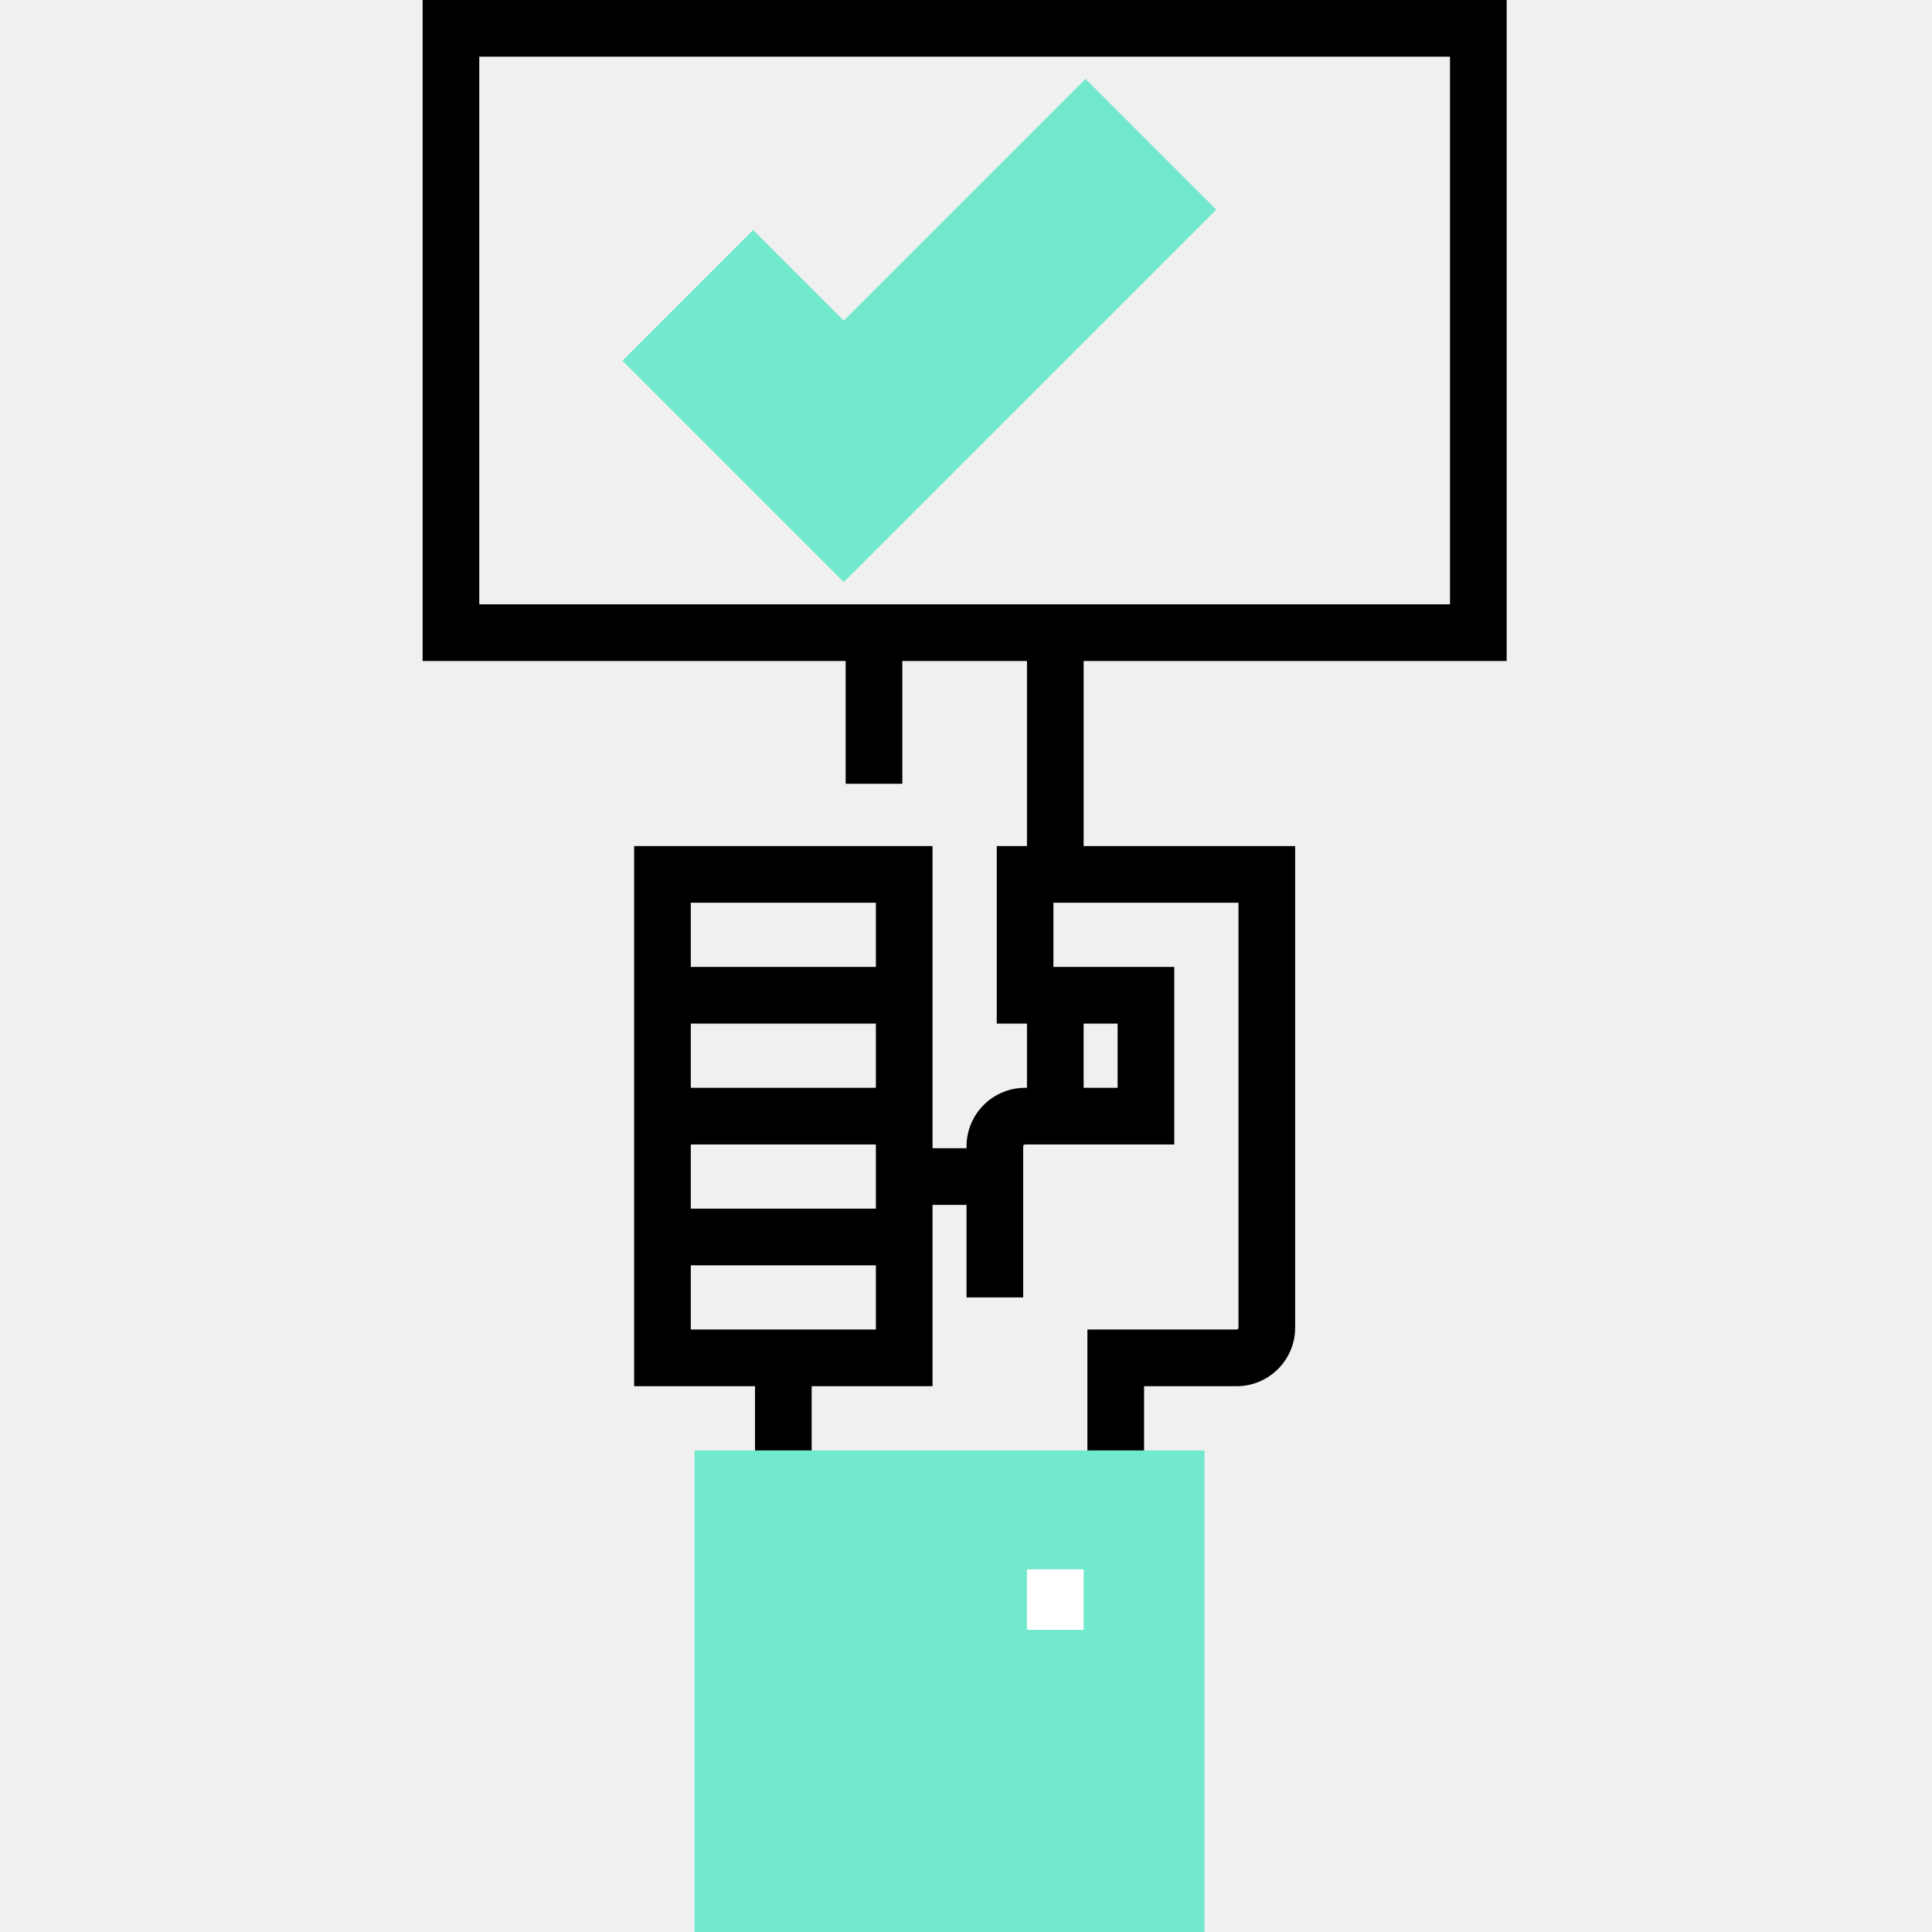
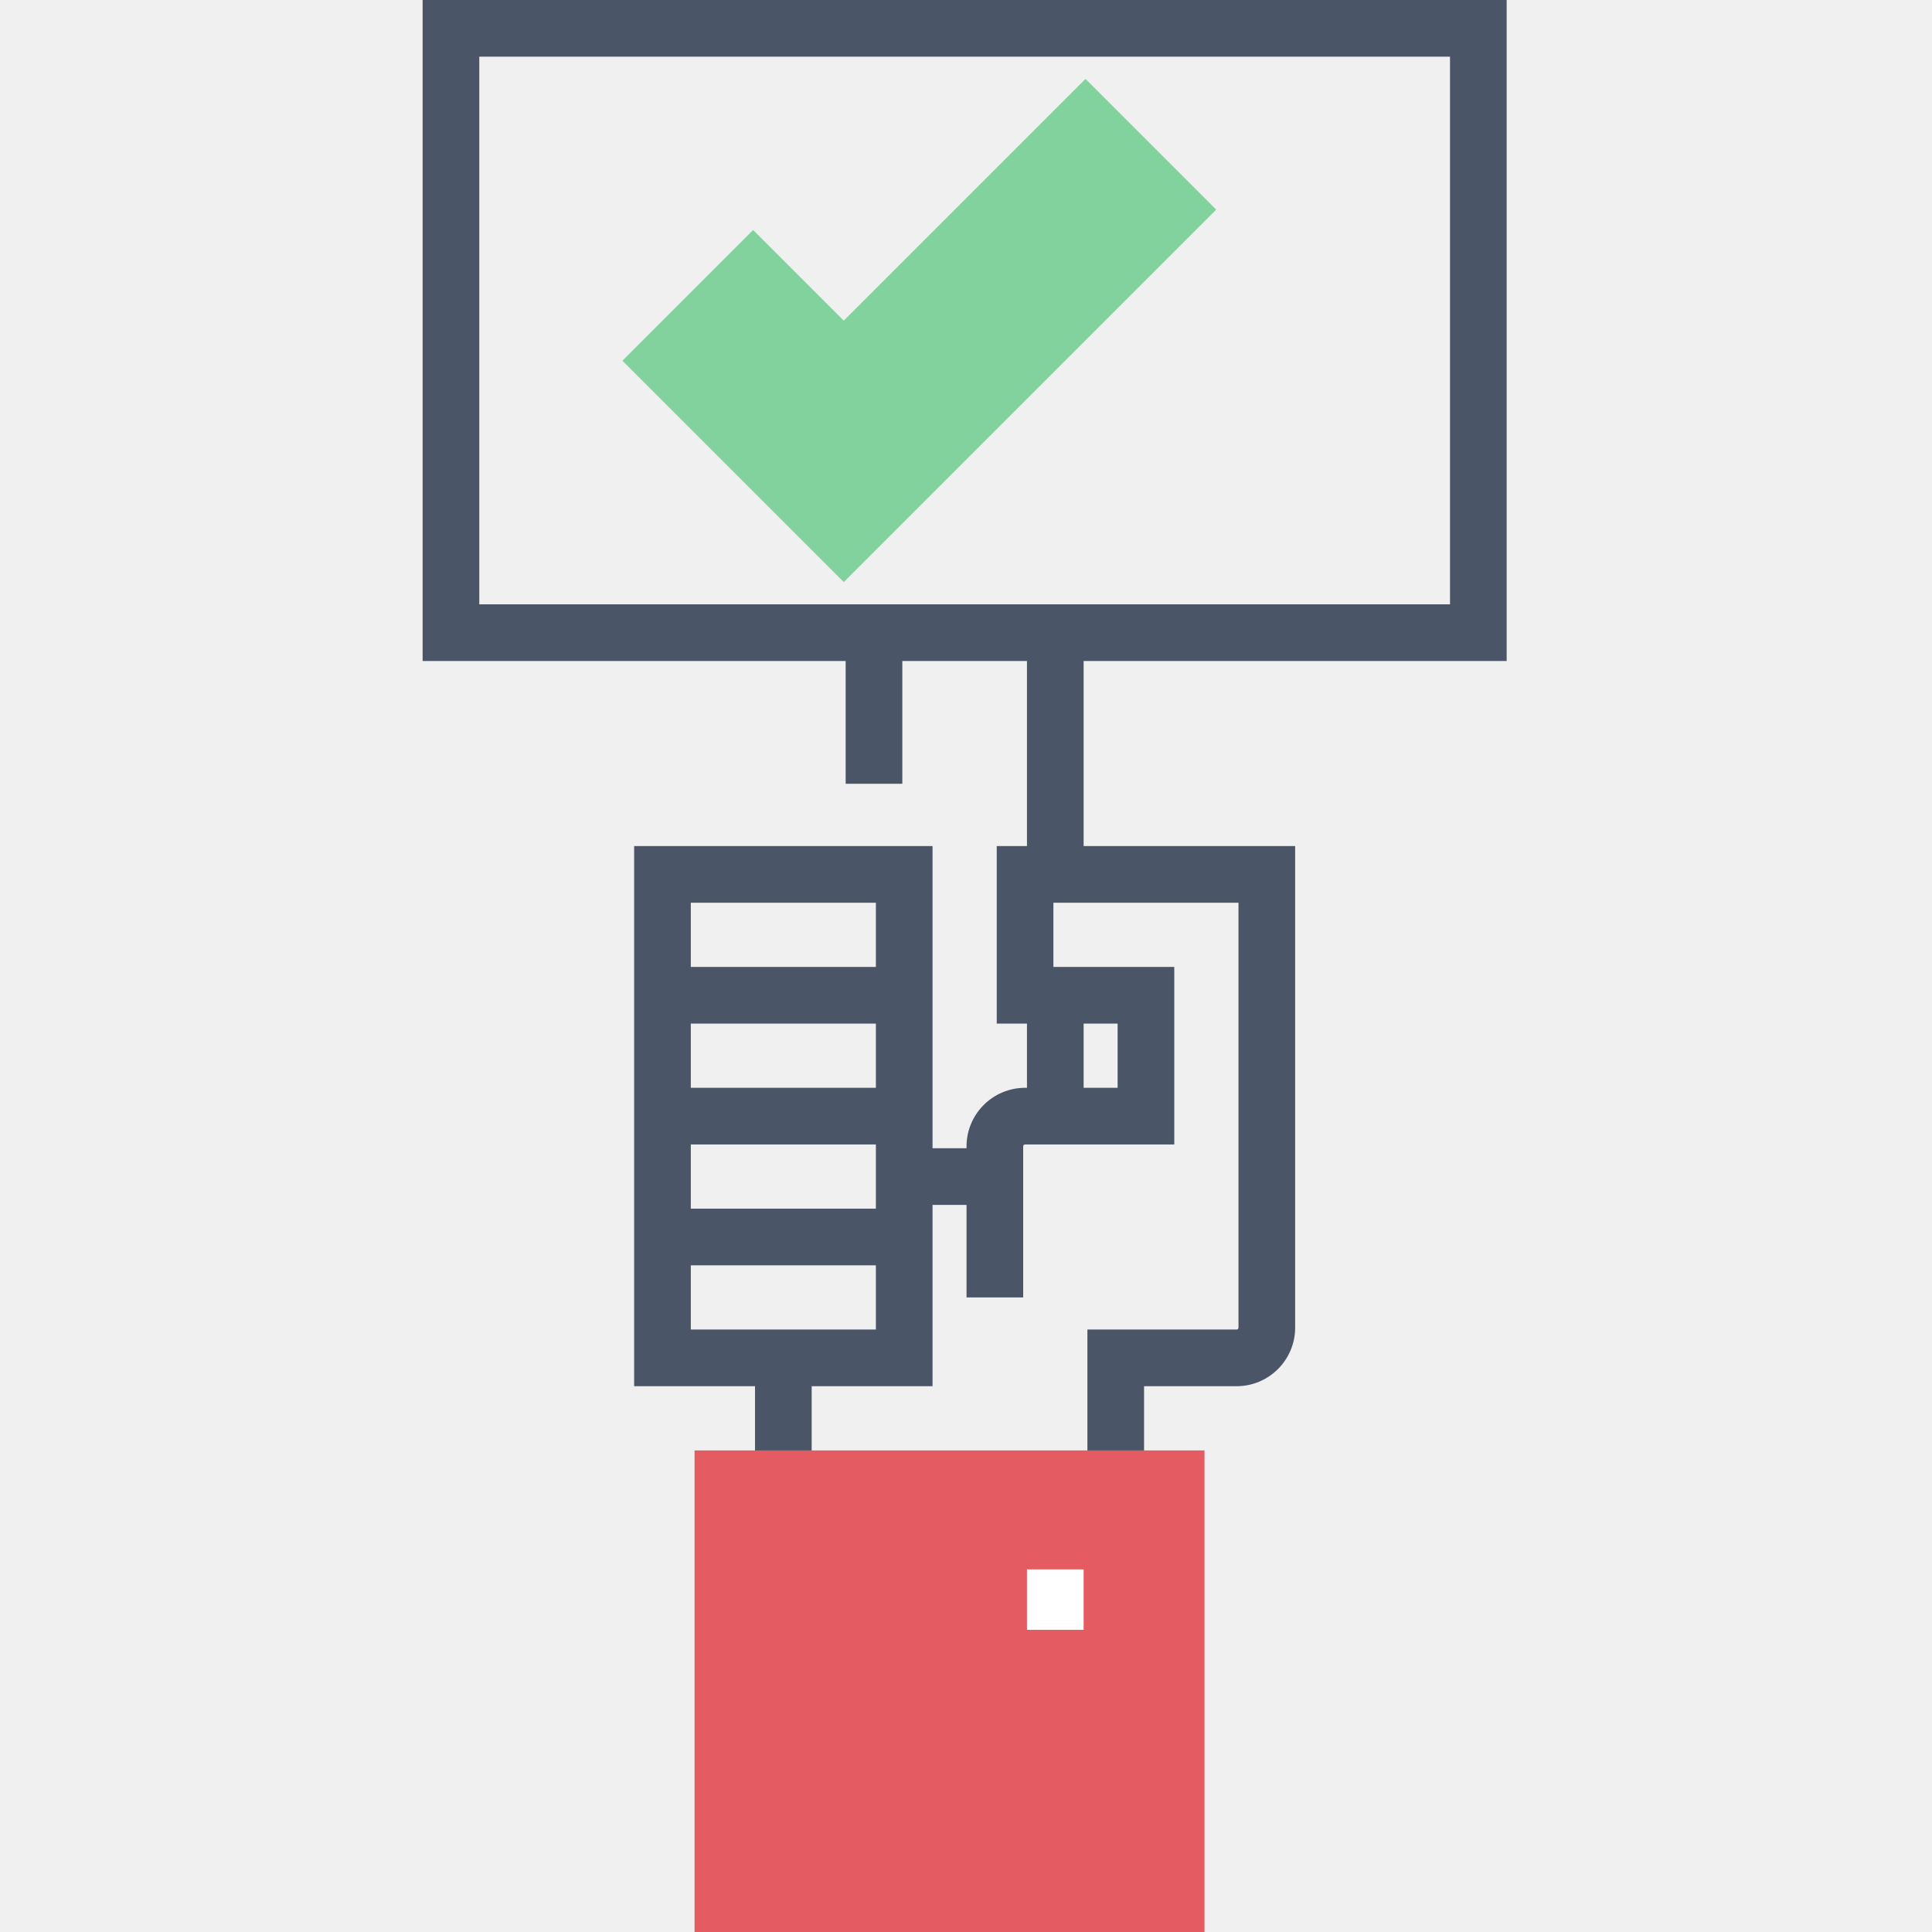
- <svg xmlns="http://www.w3.org/2000/svg" height="512pt" viewBox="-112 0 512 512" width="512pt">
+ <svg xmlns="http://www.w3.org/2000/svg" height="512pt" fill="#4a5568" viewBox="-112 0 512 512" width="512pt">
  <path d="m287.281 175.172v-175.172h-287.281v175.172h112.109v32.531h15.016v-32.531h33.031v49.047h-8.008v47.047h8.008v17.016h-.5c-8.555 0-15.516 6.961-15.516 15.516v.5h-9.008v-80.078h-79.078v143.141h32.031v24.523h15.016v-24.523h32.031v-48.047h9.008v24.523h15.016v-40.039c0-.277.223-.5.5-.5h39.539v-47.047h-32.031v-17.016h49.047v112.609c0 .277-.227.5-.5.5h-39.539v39.539h15.016v-24.523h24.523c8.555 0 15.516-6.961 15.516-15.516v-127.625h-56.055v-49.047zm-167.164 113.109h-49.047v-17.016h49.047zm0 15.016v17.016h-49.047v-17.016zm0-64.062v17.016h-49.047v-17.016zm-49.047 113.109v-17.016h49.047v17.016zm113.109-64.062h-9.008v-17.016h9.008zm-169.164-273.266h257.25v145.141h-257.25zm0 0" />
-   <path d="m72.07 384.375v127.625h135.133v-127.625zm0 0" fill="#72e9cd" />
+   <path d="m72.07 384.375v127.625h135.133v-127.625zm0 0" fill="#E45C61" />
  <path d="m160.156 415.906h15.016v16.016h-15.016zm0 0" fill="#fff" />
-   <path d="m175.672 20.914-64.062 64.062-24.023-24.023-34.641 34.641 58.664 58.664 98.703-98.703zm0 0" fill="#72e9cd" />
+   <path d="m175.672 20.914-64.062 64.062-24.023-24.023-34.641 34.641 58.664 58.664 98.703-98.703zm0 0" fill="#81d29d" />
</svg>
